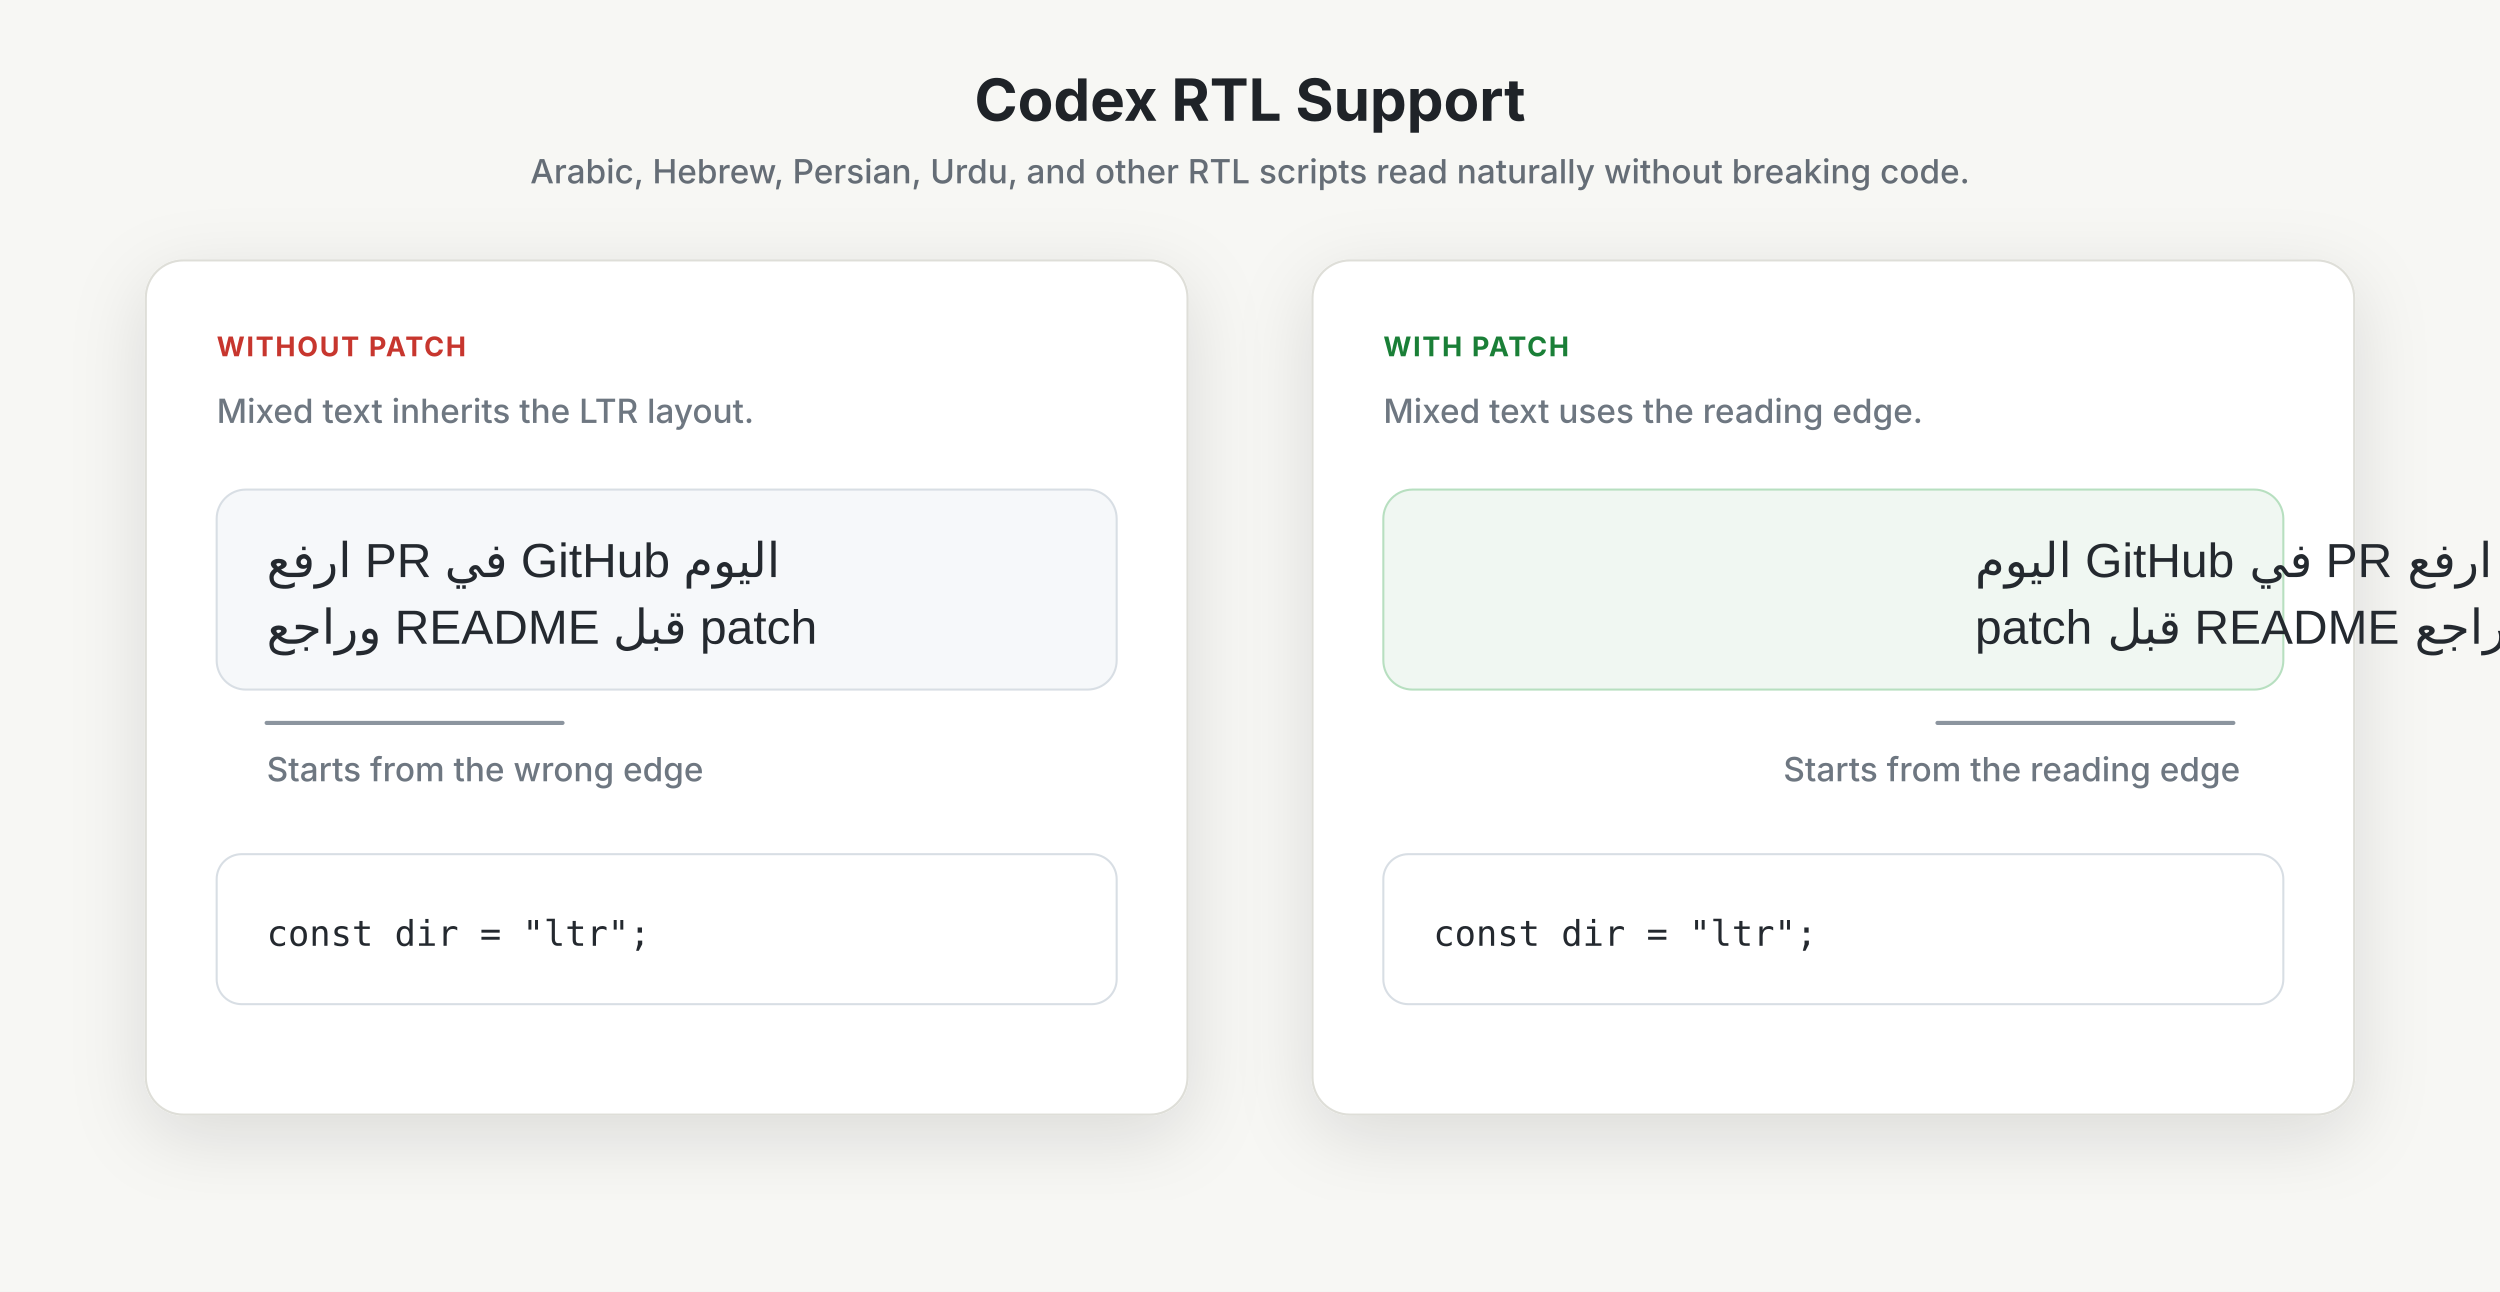
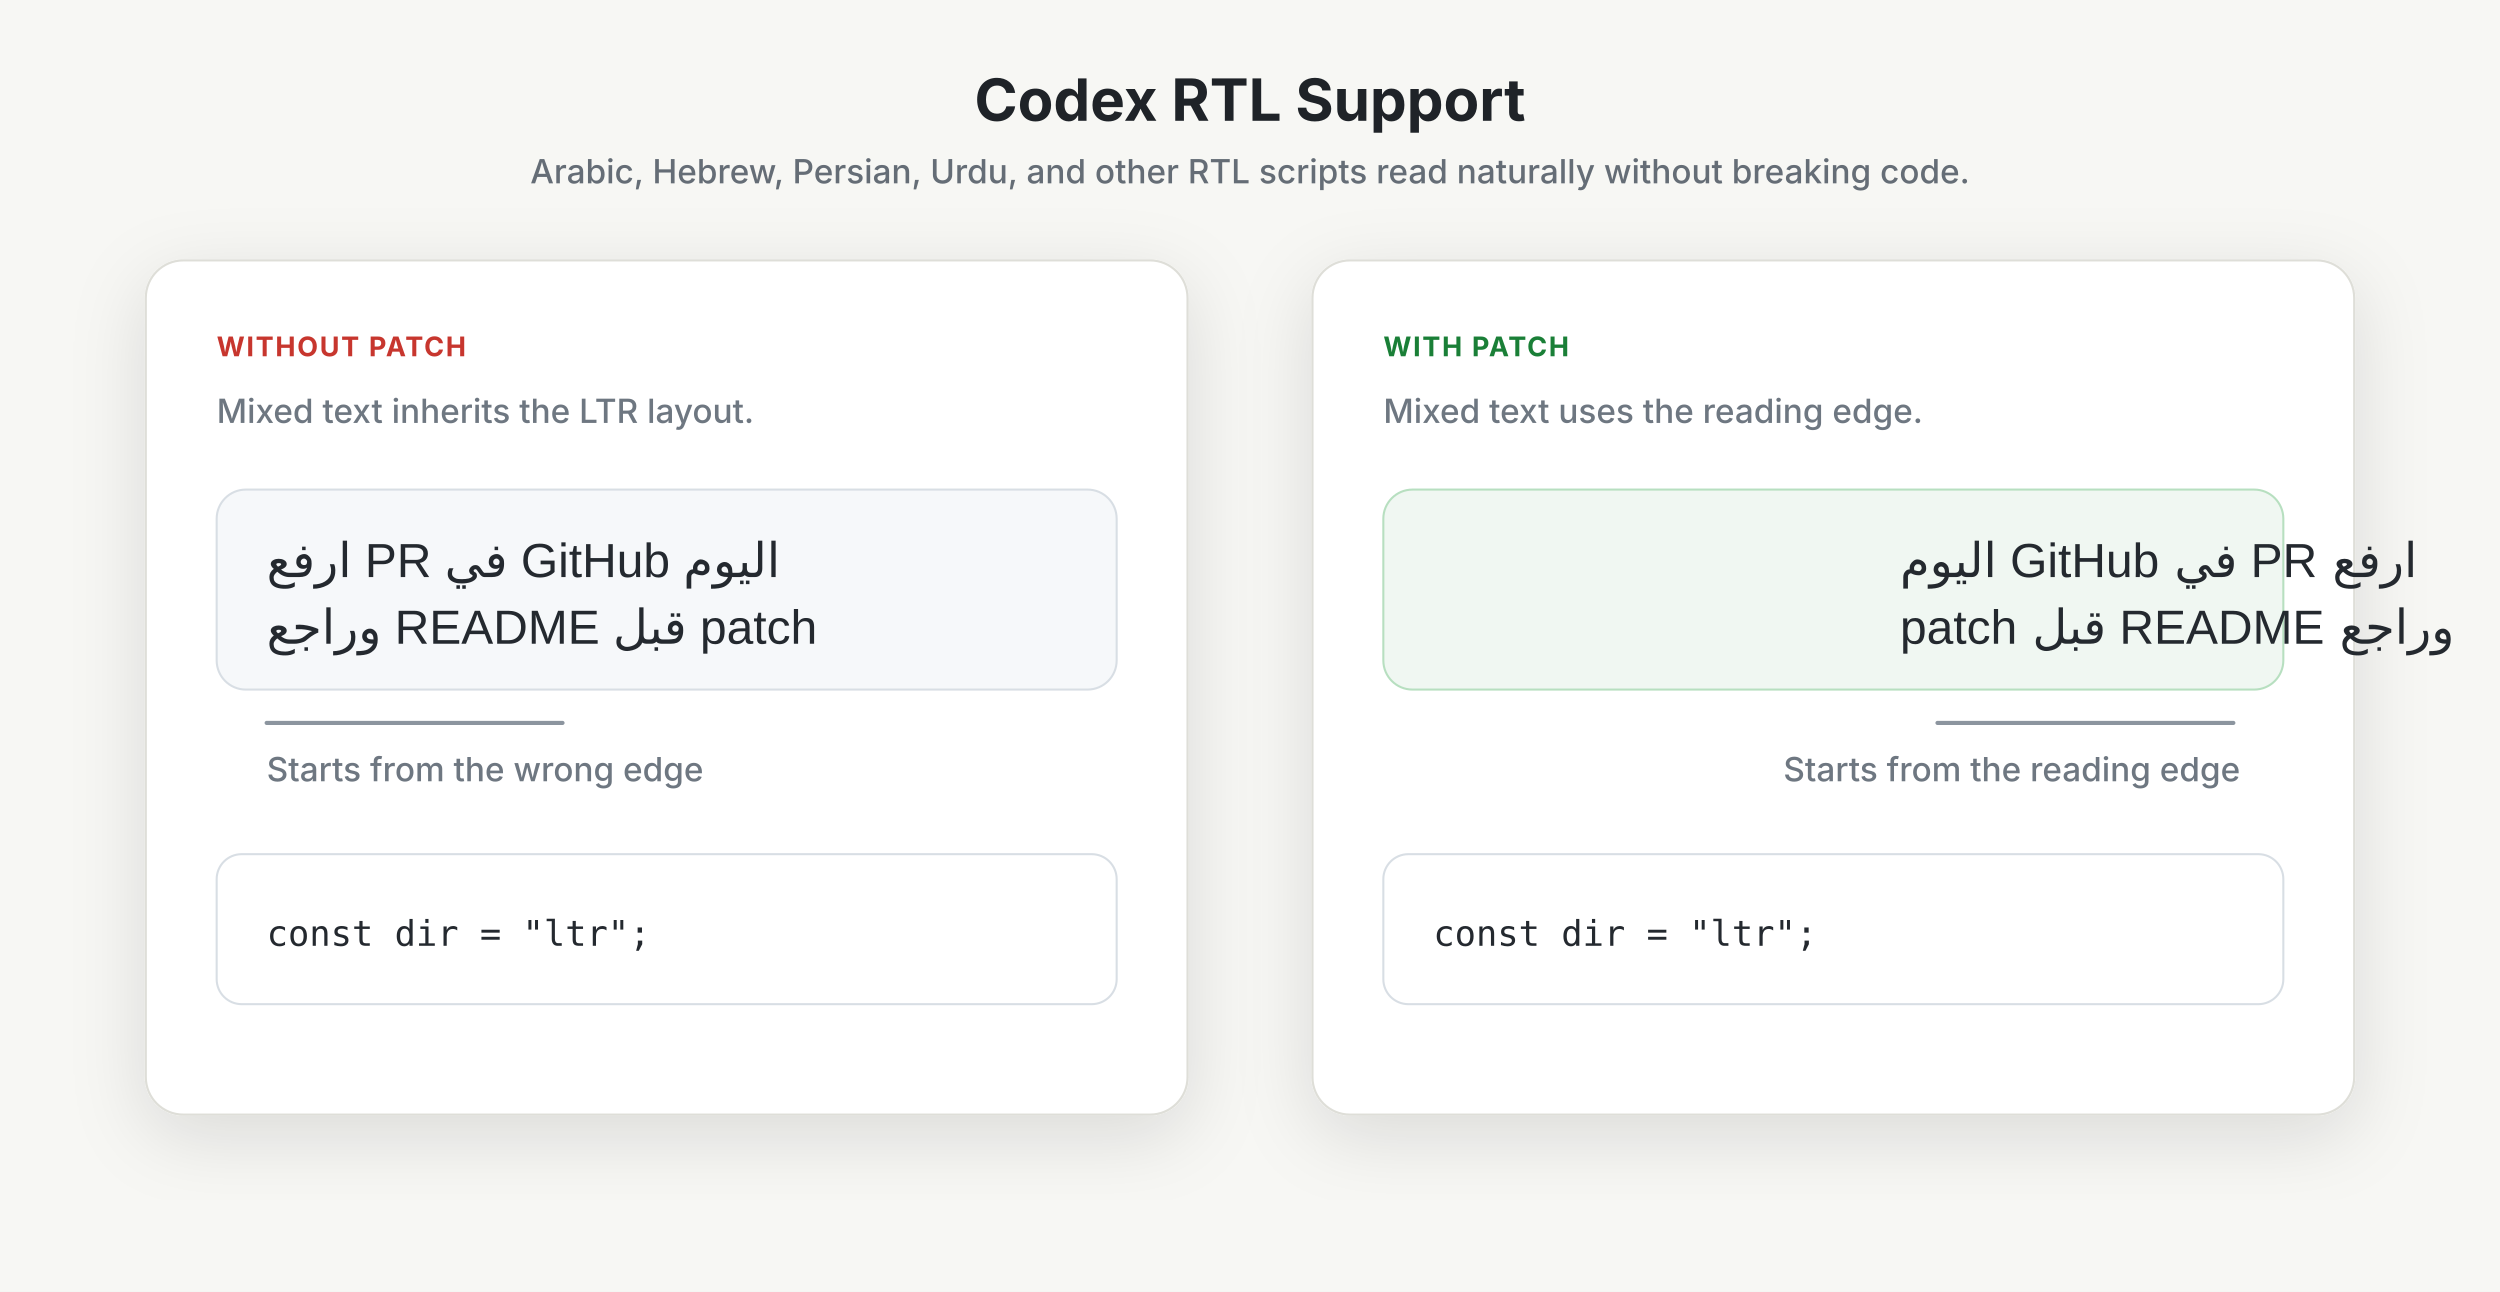
<svg xmlns="http://www.w3.org/2000/svg" width="1200" height="620" viewBox="0 0 1200 620" role="img" aria-labelledby="title desc">
  <defs>
    <filter id="shadow" x="-10%" y="-10%" width="120%" height="120%">
      <feDropShadow dx="0" dy="10" stdDeviation="18" flood-color="#121212" flood-opacity="0.12" />
    </filter>
    <style>
      .bg{fill:#f7f7f4}
      .panel{fill:#fff;stroke:#deded8;stroke-width:1;filter:url(#shadow)}
      .title{font:700 28px -apple-system,BlinkMacSystemFont,"Segoe UI",sans-serif;fill:#1f2328}
      .subtitle{font:500 16px -apple-system,BlinkMacSystemFont,"Segoe UI",sans-serif;fill:#656d76}
      .label{font:700 13px -apple-system,BlinkMacSystemFont,"Segoe UI",sans-serif;letter-spacing:.06em}
      .bad{fill:#c7362e}
      .good{fill:#1a7f37}
      .bubble{fill:#f6f8fa;stroke:#d8dee4}
      .bubble-ok{fill:#f0f7f2;stroke:#b7dfc0}
      .body{font:500 23px -apple-system,BlinkMacSystemFont,"Segoe UI",Arial,sans-serif;fill:#24292f}
      .hint{font:500 16px -apple-system,BlinkMacSystemFont,"Segoe UI",sans-serif;fill:#6e7781}
      .code{font:500 17px ui-monospace,SFMono-Regular,Menlo,Consolas,monospace;fill:#24292f}
      .code-bg{fill:#ffffff;stroke:#d8dee4}
      .arrow{stroke:#8c959f;stroke-width:2;stroke-linecap:round}
    </style>
  </defs>
  <rect class="bg" width="1200" height="620" />
  <text class="title" x="600" y="58" text-anchor="middle">Codex RTL Support</text>
  <text class="subtitle" x="600" y="88" text-anchor="middle">Arabic, Hebrew, Persian, Urdu, and other RTL scripts read naturally without breaking code.</text>
  <g transform="translate(70 125)">
    <rect class="panel" width="500" height="410" rx="18" />
    <text class="label bad" x="34" y="46">WITHOUT PATCH</text>
    <text class="hint" x="34" y="78">Mixed text inherits the LTR layout.</text>
    <rect class="bubble" x="34" y="110" width="432" height="96" rx="14" />
    <text class="body" x="58" y="152">ارفع PR في GitHub اليوم</text>
    <text class="body" x="58" y="184">وراجع README قبل patch</text>
    <line class="arrow" x1="58" y1="222" x2="200" y2="222" />
    <text class="hint" x="58" y="250">Starts from the wrong edge</text>
    <rect class="code-bg" x="34" y="285" width="432" height="72" rx="12" />
    <text class="code" x="58" y="329">const dir = "ltr";</text>
  </g>
  <g transform="translate(630 125)">
    <rect class="panel" width="500" height="410" rx="18" />
    <text class="label good" x="34" y="46">WITH PATCH</text>
    <text class="hint" x="34" y="78">Mixed text uses the reading edge.</text>
    <rect class="bubble-ok" x="34" y="110" width="432" height="96" rx="14" />
-     <text class="body" direction="rtl" unicode-bidi="plaintext" x="318" y="152" text-anchor="end">ارفع PR في GitHub اليوم</text>
-     <text class="body" direction="rtl" unicode-bidi="plaintext" x="318" y="184" text-anchor="end">وراجع README قبل patch</text>
+     <text class="body" direction="rtl" unicode-bidi="plaintext" x="282" y="152" text-anchor="end">ارفع PR في GitHub اليوم</text>
+     <text class="body" direction="rtl" unicode-bidi="plaintext" x="282" y="184" text-anchor="end">وراجع README قبل patch</text>
    <line class="arrow" x1="442" y1="222" x2="300" y2="222" />
    <text class="hint" x="226" y="250">Starts from the reading edge</text>
    <rect class="code-bg" x="34" y="285" width="432" height="72" rx="12" />
    <text class="code" x="58" y="329">const dir = "ltr";</text>
  </g>
</svg>
